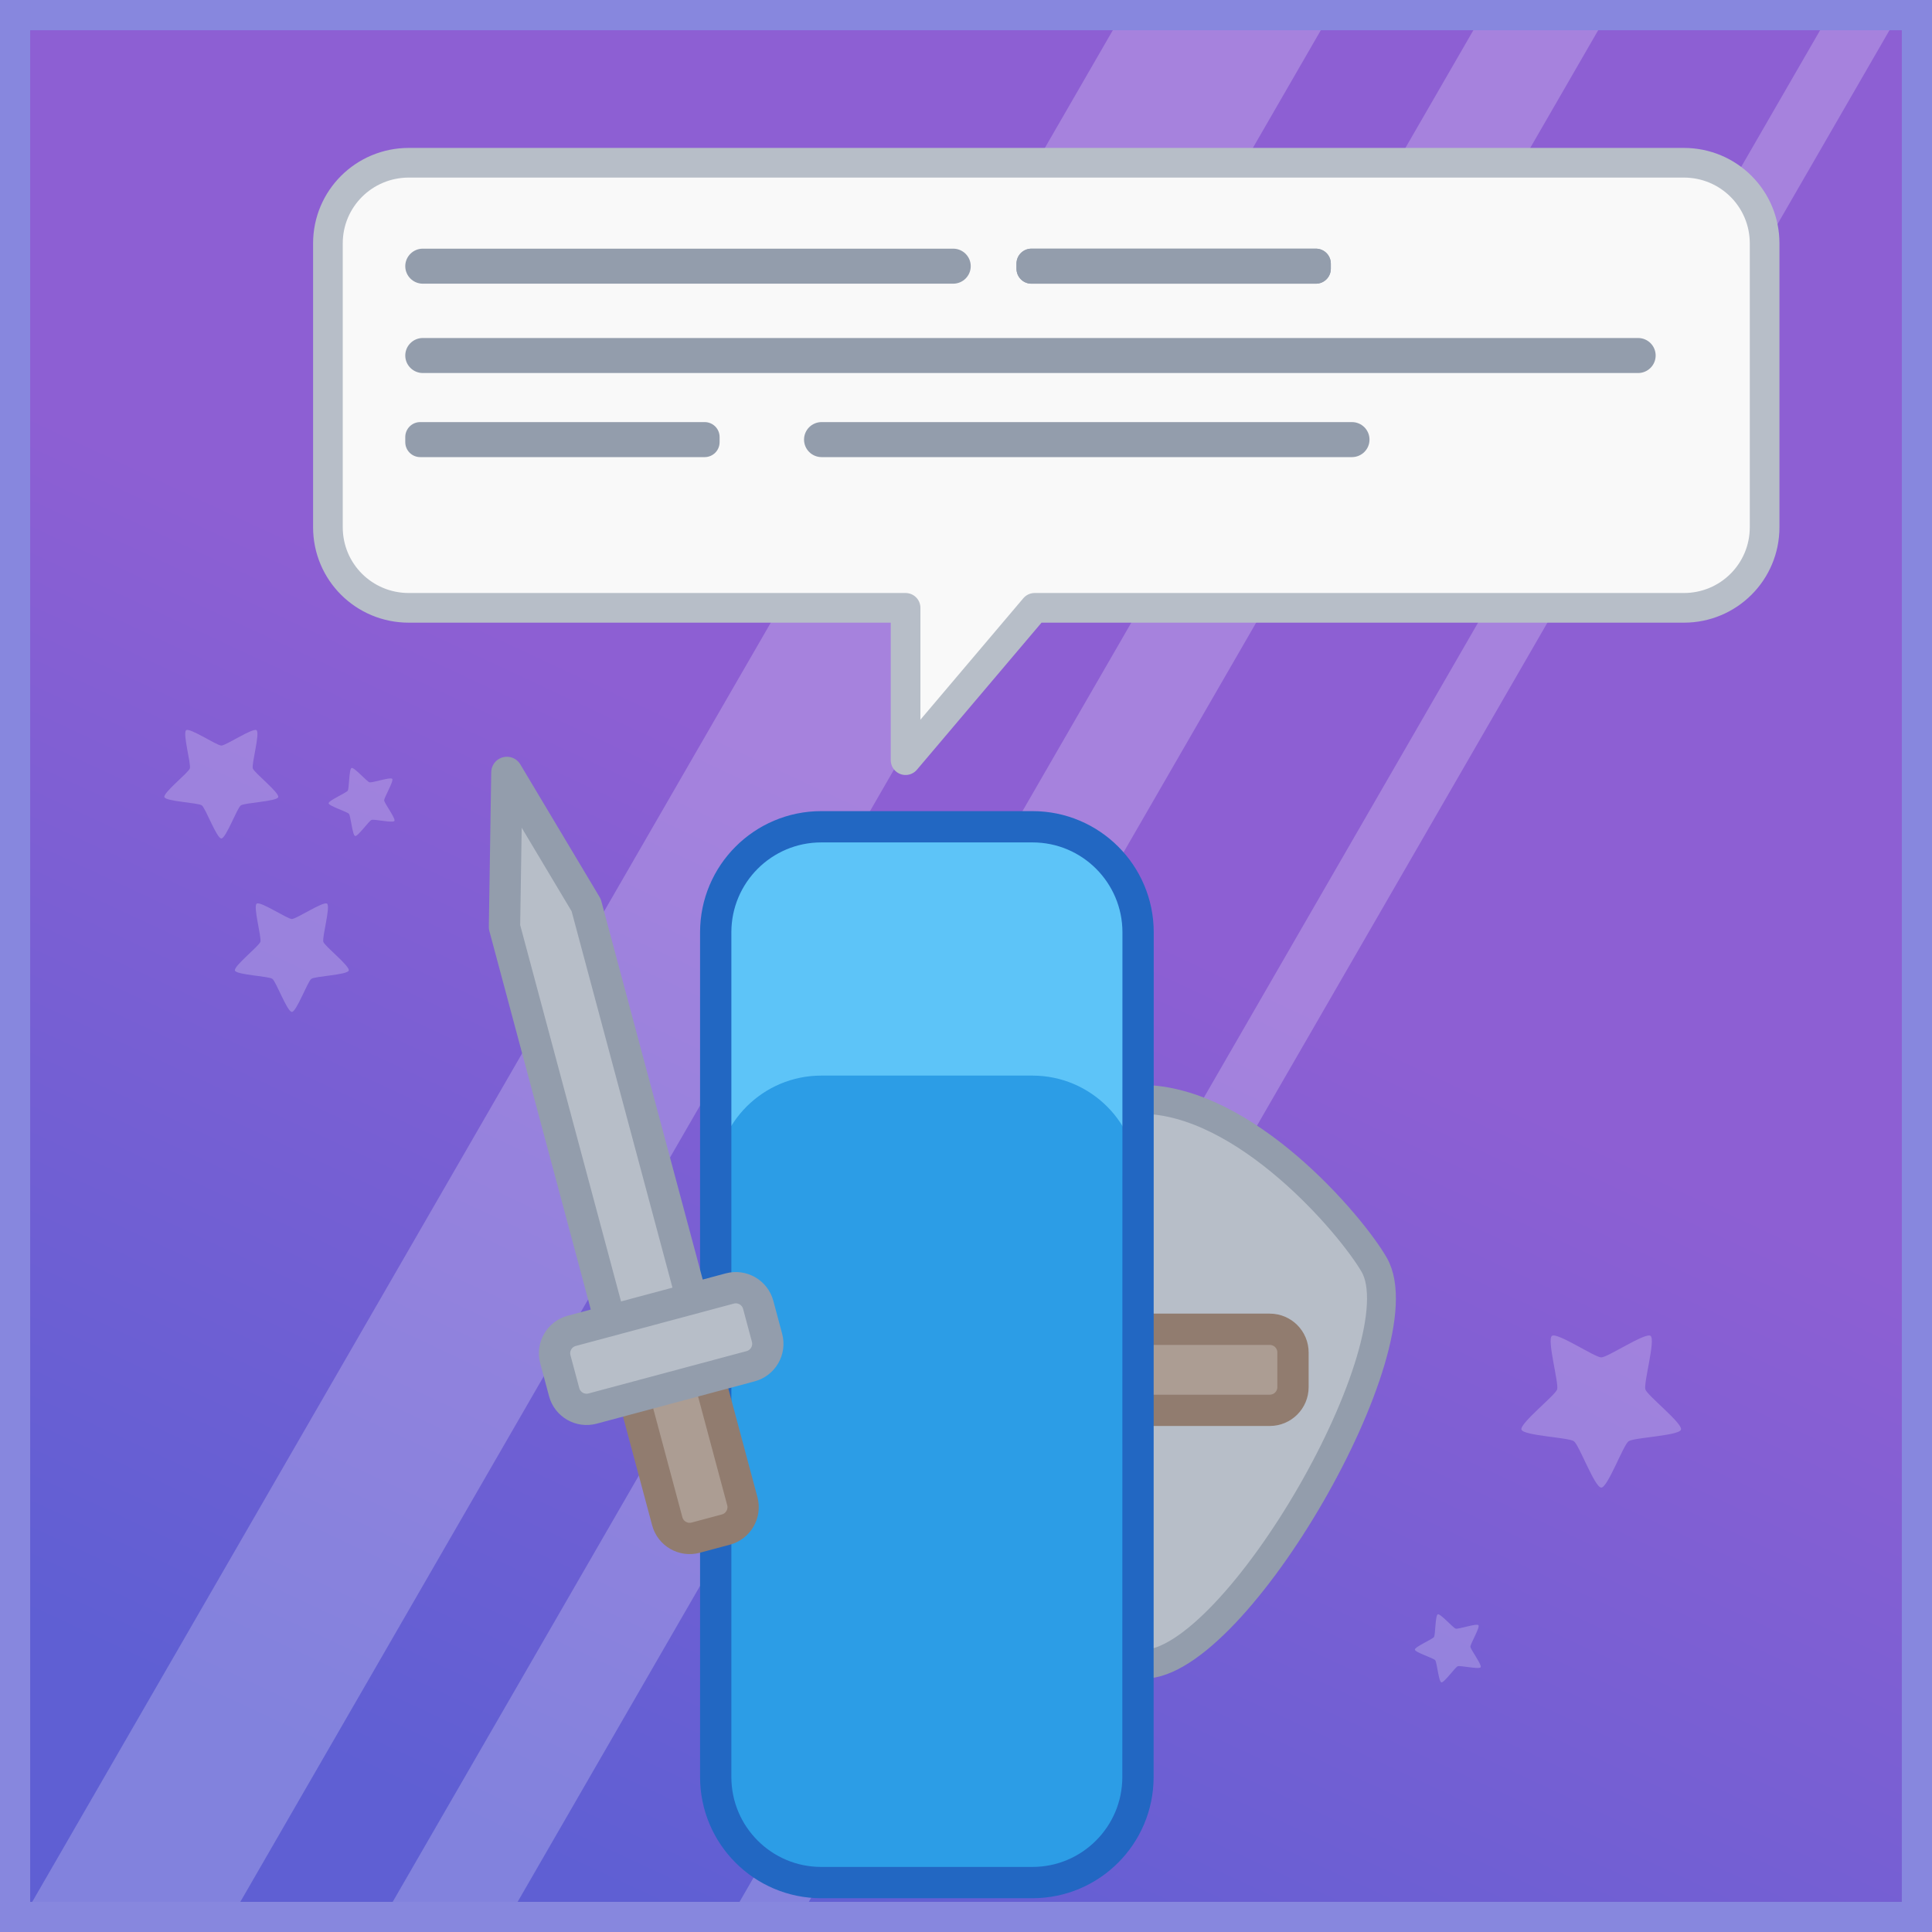
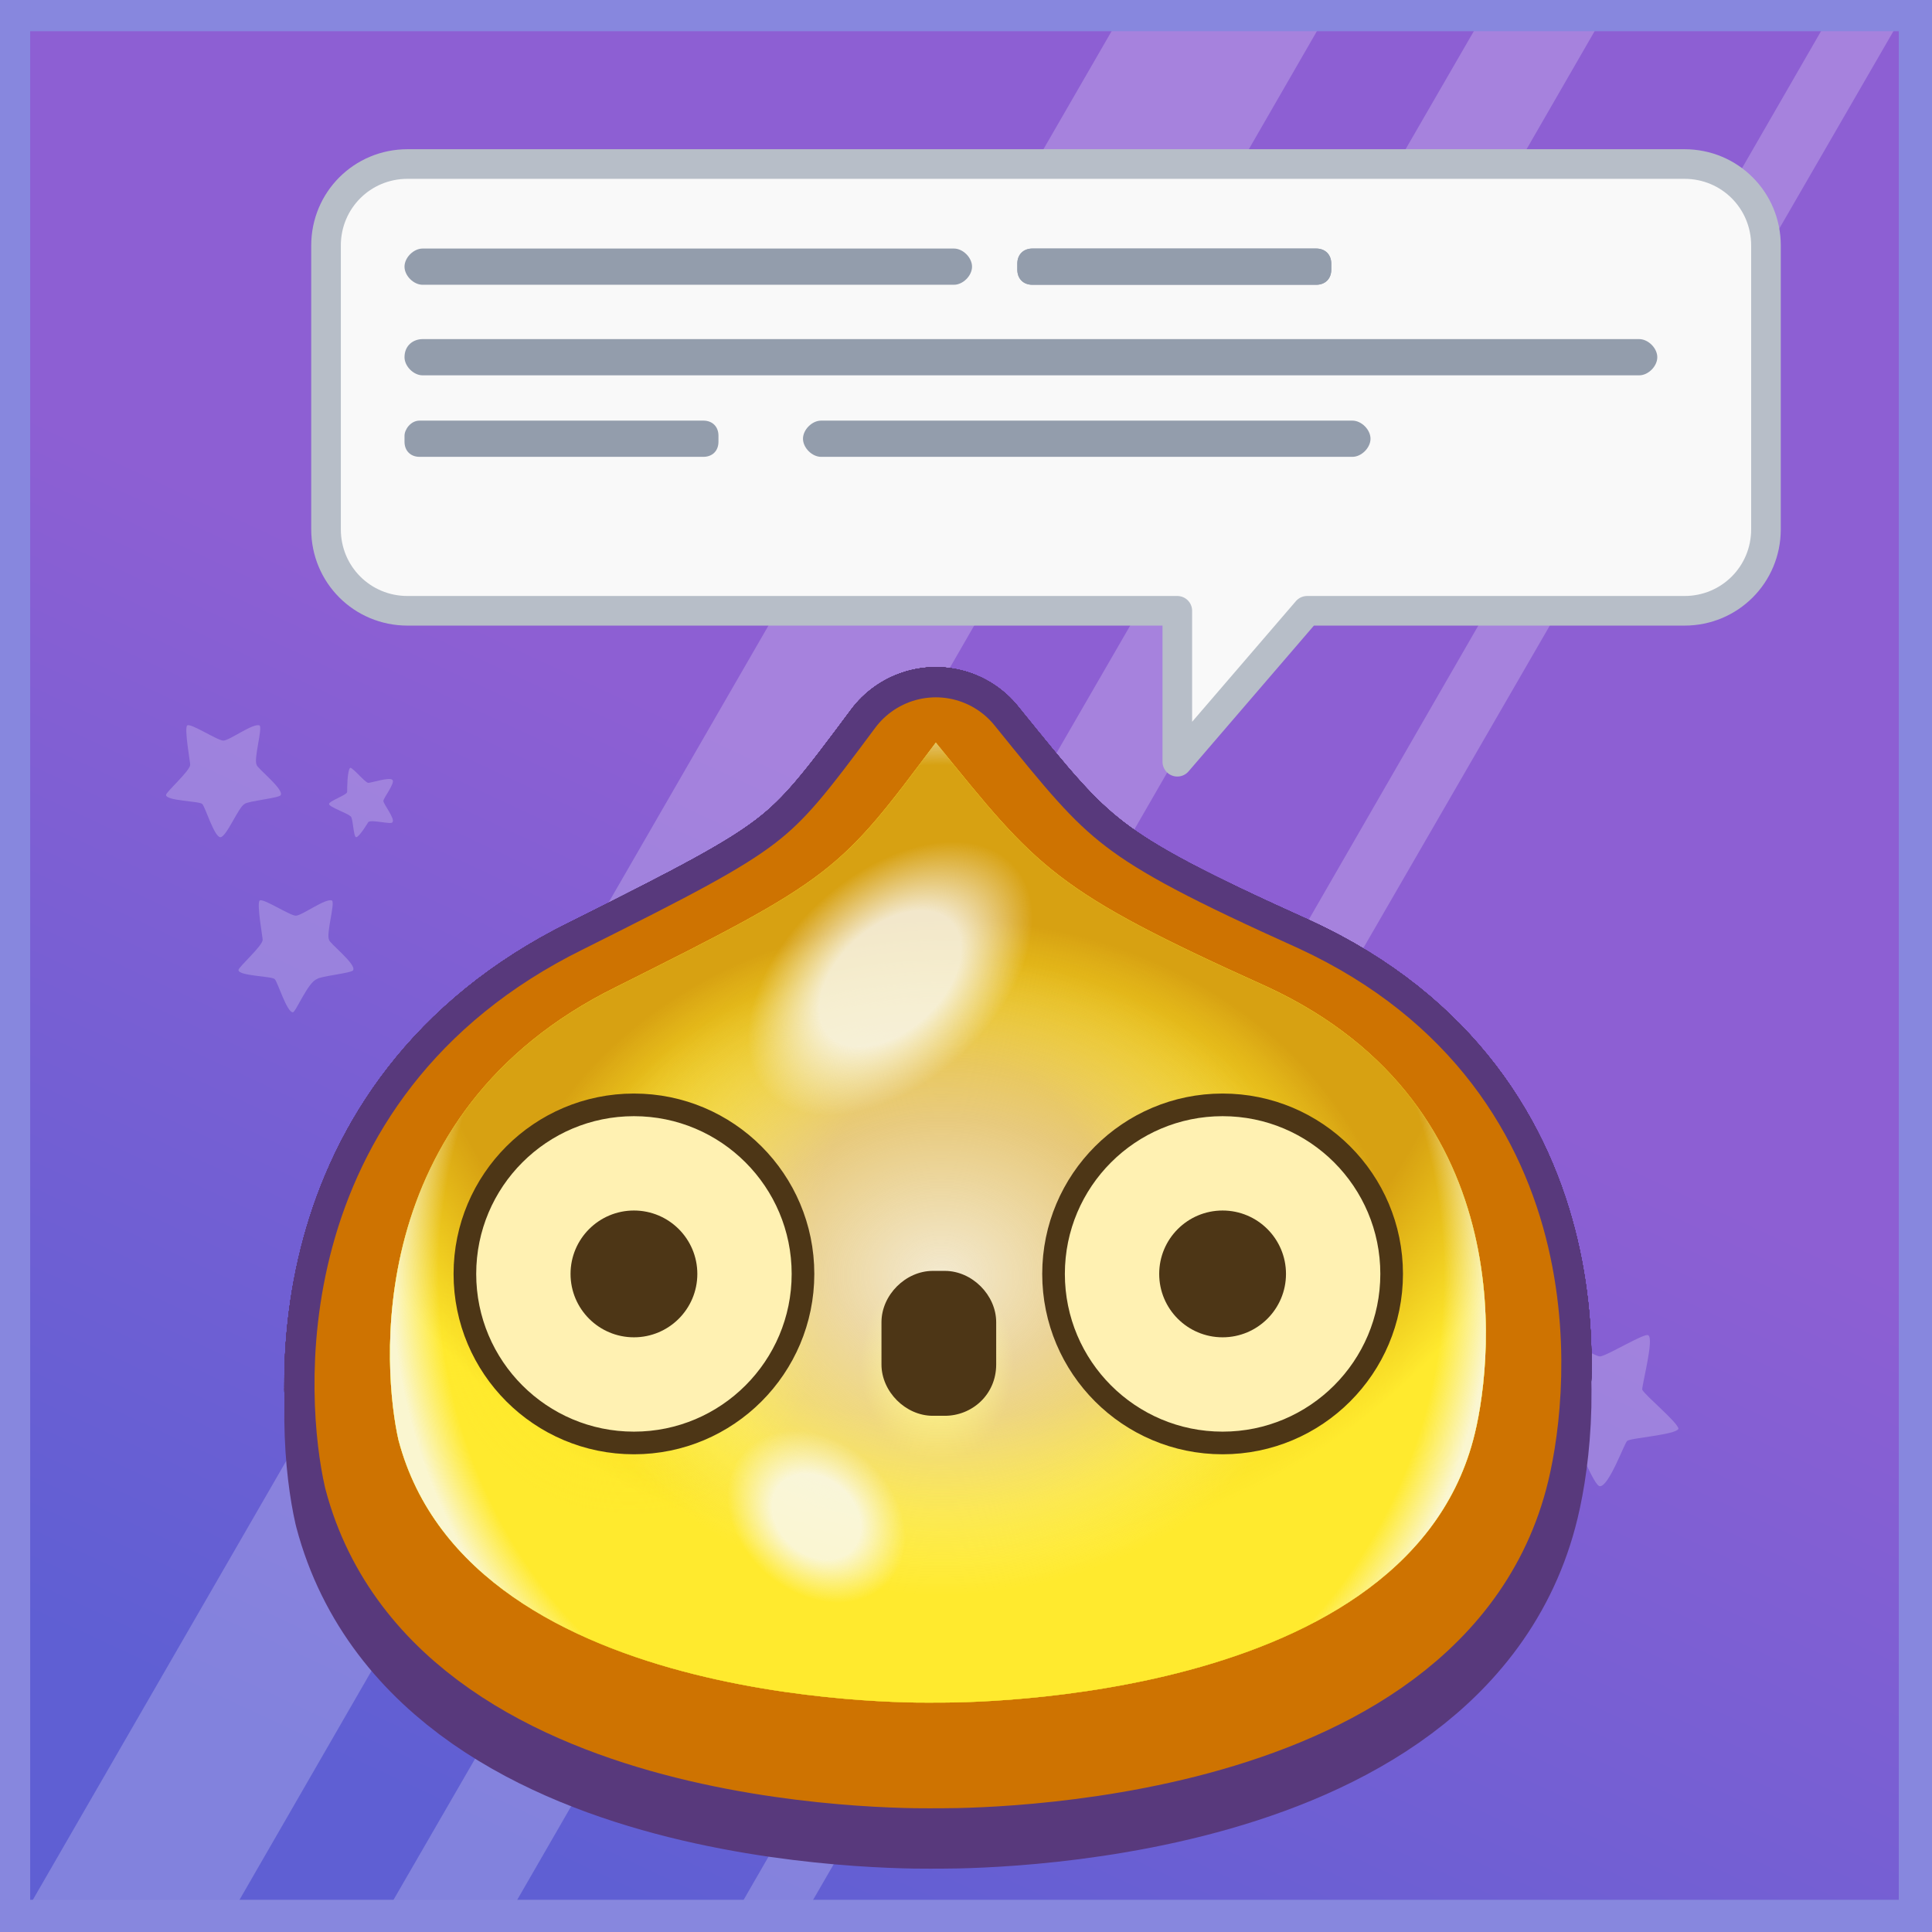
- <svg xmlns="http://www.w3.org/2000/svg" xmlns:xlink="http://www.w3.org/1999/xlink" width="64" height="64" viewBox="0 0 16.933 16.933" version="1.1" id="svg839">
-   <defs id="defs833">
-     <linearGradient id="linearGradient1525">
-       <stop style="stop-color:#5f5fd3;stop-opacity:1" offset="0" id="stop1521" />
-       <stop style="stop-color:#8d5fd3;stop-opacity:1" offset="1" id="stop1523" />
+ <svg xmlns="http://www.w3.org/2000/svg" xmlns:xlink="http://www.w3.org/1999/xlink" version="1.1" id="svg839" x="0px" y="0px" viewBox="0 0 64 64" style="enable-background:new 0 0 64 64;" xml:space="preserve">
+   <style type="text/css">
+ 	.st0{fill:url(#rect1519_00000127037590716546045040000003559586298009002928_);}
+ 	.st1{opacity:0.22;fill:#FFFFFF;enable-background:new    ;}
+ 	.st2{fill:#F9F9F9;stroke:#B7BEC8;stroke-width:0.981;stroke-linecap:round;stroke-linejoin:round;stroke-miterlimit:15.118;}
+ 	.st3{fill:#939DAC;}
+ 	.st4{fill:none;stroke:#8787DE;stroke-width:2;stroke-linecap:round;stroke-linejoin:round;stroke-miterlimit:15.118;}
+ 	.st5{fill:none;stroke:#58397C;stroke-width:7;stroke-linecap:round;stroke-linejoin:round;}
+ 	.st6{fill:#CE7301;}
+ 	.st7{fill:none;stroke:#CE7301;stroke-width:5;stroke-linecap:round;stroke-linejoin:round;}
+ 	.st8{fill:#DCAA29;}
+ 	.st9{fill:url(#SVGID_00000088115106259288126950000010682873828547394980_);}
+ 	.st10{fill:url(#SVGID_00000083809601499967780290000013188078332515024799_);}
+ 	.st11{fill:url(#SVGID_00000001626414360148811800000000831476101776341951_);}
+ 	.st12{fill:url(#SVGID_00000020385093743796046220000002512186782513573815_);}
+ 	.st13{fill:url(#SVGID_00000025442600942596575410000005043475486063122071_);}
+ 	.st14{fill:url(#SVGID_00000104708006231348365850000013395906384311930811_);}
+ 	.st15{fill:url(#SVGID_00000083056403125026616470000008955760138950526092_);}
+ 	.st16{fill:url(#SVGID_00000021801927007170351210000006083878581993264319_);}
+ 	.st17{fill:url(#SVGID_00000013883215550253555500000014441203220693210042_);}
+ 	.st18{fill:#FFF1B2;stroke:#4D3616;stroke-width:0.75;}
+ 	.st19{fill:#4D3616;}
+ </style>
+   <g id="layer1" transform="translate(0,-280.0666)">
+     <linearGradient id="rect1519_00000110443751562076516430000008012425149931914119_" gradientUnits="userSpaceOnUse" x1="-857.84" y1="2116.948" x2="-853.769" y2="2125.662" gradientTransform="matrix(3.7795 0 0 -3.7795 3260.386 8342.767)">
+       <stop offset="0" style="stop-color:#5F5FD3" />
+       <stop offset="1" style="stop-color:#8D5FD3" />
    </linearGradient>
-     <clipPath id="_clip1">
-       <path d="M 782,389.065 C 782,379.095 772.59,371 761,371 h -42 c -11.59,0 -21,8.095 -21,18.065 v 144.523 c 0,9.971 9.41,18.065 21,18.065 h 42 c 11.59,0 21,-8.094 21,-18.065 z" id="path4" />
-     </clipPath>
-     <clipPath id="clipPath1397">
-       <path id="path1395" d="M 782,389.065 C 782,379.095 772.59,371 761,371 h -42 c -11.59,0 -21,8.095 -21,18.065 v 144.523 c 0,9.971 9.41,18.065 21,18.065 h 42 c 11.59,0 21,-8.094 21,-18.065 z" />
-     </clipPath>
-     <linearGradient xlink:href="#linearGradient1525" id="linearGradient1527" x1="6.142" y1="297" x2="10.213" y2="288.286" gradientUnits="userSpaceOnUse" />
-   </defs>
-   <g id="layer1" transform="translate(0,-280.0666)">
-     <rect style="opacity:1;fill:url(#linearGradient1527);fill-opacity:1;stroke:none;stroke-width:0.26;stroke-linecap:round;stroke-linejoin:round;stroke-miterlimit:4;stroke-dasharray:none;stroke-opacity:1" id="rect1519" width="16.933" height="16.933" x="0" y="280.067" ry="0.167" />
-     <path style="opacity:0.22;fill:#ffffff;fill-opacity:1;stroke:none;stroke-width:0.26;stroke-linecap:round;stroke-linejoin:round;stroke-miterlimit:4;stroke-dasharray:none;stroke-opacity:1" d="m 9.906,280.067 -9.685,16.775 c 0.005,0.088 0.076,0.159 0.166,0.159 H 1.953 L 11.729,280.067 Z m 3.16,0 -9.777,16.933 h 1.095 l 9.776,-16.933 z m 3.039,0 -9.776,16.933 h 0.607 l 9.777,-16.933 z" id="rect1542" />
-     <g id="g1497" transform="matrix(1.011991,0,0,1.011991,3.26119,-0.01978024)" style="stroke-width:1.045">
-       <g transform="translate(-0.484426)" id="g1483" style="stroke-width:1.045">
-         <path style="opacity:1;fill:#b7bec8;fill-opacity:1;stroke:#939dac;stroke-width:0.25;stroke-miterlimit:4;stroke-dasharray:none;stroke-opacity:1" d="m 7.144,286.289 c -0.899,0 -1.776,1.086 -1.976,1.432 -0.399,0.692 1.199,3.46 1.998,3.46 0.799,0 2.397,-2.768 1.997,-3.46 -0.2,-0.346 -1.12,-1.432 -2.019,-1.432 z" id="path1434" />
-         <rect style="opacity:1;fill:#ac9d93;fill-opacity:1;stroke:#917c6f;stroke-width:0.271;stroke-linecap:round;stroke-linejoin:round;stroke-miterlimit:4;stroke-dasharray:none;stroke-opacity:1" id="rect1479" width="2.589" height="0.702" x="5.871" y="288.28" ry="0.201" />
-       </g>
-       <path d="m 6.634,284.842 c 0,-0.505 -0.41,-0.914 -0.914,-0.914 H 3.89 c -0.505,0 -0.914,0.41 -0.914,0.914 v 7.316 c 0,0.505 0.41,0.914 0.914,0.914 h 1.829 c 0.505,0 0.914,-0.41 0.914,-0.914 z" style="clip-rule:evenodd;fill:#5dc4f8;fill-rule:evenodd;stroke-width:0.049;stroke-linecap:round;stroke-linejoin:bevel;stroke-miterlimit:1.5" id="path2" />
-       <g transform="matrix(0.04354565,0,0,0.05061944,-27.41912,265.1477)" clip-path="url(#_clip1)" id="g11" style="clip-rule:evenodd;fill-rule:evenodd;stroke-width:1.045;stroke-linecap:round;stroke-linejoin:bevel;stroke-miterlimit:1.5">
-         <g transform="translate(0,42.5826)" id="g9" style="stroke-width:1.045">
-           <path d="M 782,389.065 C 782,379.095 772.59,371 761,371 h -42 c -11.59,0 -21,8.095 -21,18.065 v 144.523 c 0,9.971 9.41,18.065 21,18.065 h 42 c 11.59,0 21,-8.094 21,-18.065 z" style="fill:#2c9de6;stroke-width:1.045" id="path7" />
-         </g>
-       </g>
-       <path d="m 6.634,284.842 c 0,-0.505 -0.41,-0.914 -0.914,-0.914 H 3.89 c -0.505,0 -0.914,0.41 -0.914,0.914 v 7.316 c 0,0.505 0.41,0.914 0.914,0.914 h 1.829 c 0.505,0 0.914,-0.41 0.914,-0.914 z" style="clip-rule:evenodd;fill:none;fill-rule:evenodd;stroke:#2267c2;stroke-width:0.271;stroke-linecap:round;stroke-linejoin:bevel;stroke-miterlimit:1.5;stroke-dasharray:none" id="path13" />
-       <g transform="rotate(-15,7.362507,255.9071)" id="g1475" style="stroke-width:1.045">
-         <rect style="opacity:1;fill:#ac9d93;fill-opacity:1;stroke:#917c6f;stroke-width:0.271;stroke-linecap:round;stroke-linejoin:round;stroke-miterlimit:4;stroke-dasharray:none;stroke-opacity:1" id="rect1470" width="0.673" height="1.571" x="-6.089" y="286.169" ry="0.201" />
-         <path style="opacity:1;fill:#b7bec8;fill-opacity:1;stroke:#939dac;stroke-width:1.025;stroke-linecap:round;stroke-linejoin:round;stroke-miterlimit:4;stroke-dasharray:none;stroke-opacity:1" d="M -23.125,8.074 V 22.17 c 0,0.421 0.339,0.758 0.76,0.758 h 1.25 c 0.42,0 0.758,-0.337 0.758,-0.758 V 8.074 l -1.383,-4.867 z" id="rect1464" transform="matrix(0.2645833,0,0,0.2645833,0,280.0666)" />
-         <rect style="opacity:1;fill:#b7bec8;fill-opacity:1;stroke:#939dac;stroke-width:0.271;stroke-linecap:round;stroke-linejoin:round;stroke-miterlimit:4;stroke-dasharray:none;stroke-opacity:1" id="rect1468" width="1.819" height="0.697" x="-6.662" y="285.732" ry="0.201" />
+     <path id="rect1519" style="fill:url(#rect1519_00000110443751562076516430000008012425149931914119_);" d="M0.6,280.1h62.7   c0.3,0,0.6,0.3,0.6,0.6v62.7c0,0.3-0.3,0.6-0.6,0.6H0.6c-0.3,0-0.6-0.3-0.6-0.6v-62.7C0,280.3,0.3,280.1,0.6,280.1z" />
+     <path id="rect1542" class="st1" d="M37.4,280.1L0.8,343.5c0,0.3,0.3,0.6,0.6,0.6h5.9l36.9-64   H37.4z M49.4,280.1l-37,64h4.1l36.9-64H49.4z M60.9,280.1l-36.9,64h2.3l37-64H60.9z" />
+     <g id="g1497" transform="matrix(1.011991,0,0,1.011991,3.26119,-0.01978024)">
+       <g>
+         <defs>
+           <path id="SVGID_1_" d="M34,307.3c0-1.9-1.5-3.5-3.5-3.5h-6.9c-1.9,0-3.5,1.5-3.5,3.5v27.6c0,1.9,1.5,3.5,3.5,3.5h6.9      c1.9,0,3.5-1.5,3.5-3.5V307.3z" />
+         </defs>
+         <clipPath id="SVGID_00000011022268070534194330000011599450607648089501_">
+           <use xlink:href="#SVGID_1_" style="overflow:visible;" />
+         </clipPath>
      </g>
    </g>
-     <path style="opacity:1;fill:#f9f9f9;fill-opacity:1;stroke:#b7bec8;stroke-width:0.26;stroke-linecap:round;stroke-linejoin:round;stroke-miterlimit:4;stroke-dasharray:none;stroke-opacity:1" d="m 3.583,281.493 c -0.392,0 -0.709,0.315 -0.709,0.707 v 2.487 c 0,0.392 0.316,0.707 0.709,0.707 H 7.937 v 1.335 l 1.131,-1.335 h 5.69 c 0.392,0 0.708,-0.315 0.708,-0.707 v -2.487 c 0,-0.392 -0.316,-0.707 -0.708,-0.707 z" id="rect1499" />
-     <rect style="opacity:1;fill:#939dac;fill-opacity:1;stroke:none;stroke-width:0.26;stroke-linecap:round;stroke-linejoin:round;stroke-miterlimit:4;stroke-dasharray:none;stroke-opacity:1" id="rect1507" width="4.956" height="0.307" x="3.552" y="282.246" ry="0.154" />
-     <rect ry="0.154" y="283.029" x="3.552" height="0.307" width="10.959" id="rect1509" style="opacity:1;fill:#939dac;fill-opacity:1;stroke:none;stroke-width:0.26;stroke-linecap:round;stroke-linejoin:round;stroke-miterlimit:4;stroke-dasharray:none;stroke-opacity:1" />
-     <rect ry="0.131" y="282.246" x="8.909" height="0.307" width="2.755" id="rect1511" style="opacity:1;fill:#939dac;fill-opacity:1;stroke:none;stroke-width:0.26;stroke-linecap:round;stroke-linejoin:round;stroke-miterlimit:4;stroke-dasharray:none;stroke-opacity:1" />
-     <rect style="opacity:1;fill:#939dac;fill-opacity:1;stroke:none;stroke-width:0.26;stroke-linecap:round;stroke-linejoin:round;stroke-miterlimit:4;stroke-dasharray:none;stroke-opacity:1" id="rect1513" width="2.755" height="0.307" x="8.909" y="282.246" ry="0.131" />
-     <rect ry="0.131" y="283.766" x="3.552" height="0.307" width="2.755" id="rect1515" style="opacity:1;fill:#939dac;fill-opacity:1;stroke:none;stroke-width:0.26;stroke-linecap:round;stroke-linejoin:round;stroke-miterlimit:4;stroke-dasharray:none;stroke-opacity:1" />
-     <rect ry="0.154" y="283.766" x="7.047" height="0.307" width="4.956" id="rect1517" style="opacity:1;fill:#939dac;fill-opacity:1;stroke:none;stroke-width:0.26;stroke-linecap:round;stroke-linejoin:round;stroke-miterlimit:4;stroke-dasharray:none;stroke-opacity:1" />
-     <path style="opacity:0.22;fill:#ffffff;fill-opacity:1;stroke:none;stroke-width:0.26;stroke-linecap:round;stroke-linejoin:round;stroke-miterlimit:4;stroke-dasharray:none;stroke-opacity:1" id="path1550" d="m 14.552,292.889 c -0.04,0.04 -0.4,-0.127 -0.456,-0.118 -0.056,0.009 -0.347,0.279 -0.397,0.253 -0.05,-0.026 -0.003,-0.42 -0.028,-0.47 -0.026,-0.05 -0.373,-0.244 -0.364,-0.3 0.009,-0.056 0.399,-0.132 0.439,-0.172 0.04,-0.04 0.117,-0.43 0.172,-0.439 0.056,-0.009 0.249,0.338 0.3,0.364 0.05,0.026 0.445,-0.022 0.47,0.029 0.026,0.05 -0.245,0.341 -0.253,0.397 -0.009,0.056 0.158,0.416 0.118,0.456 z" transform="rotate(45,14.03314,292.3706)" />
-     <path transform="matrix(0.5045402,0.5045402,-0.5045402,0.5045402,142.3716,132.2986)" d="m 14.552,292.889 c -0.04,0.04 -0.4,-0.127 -0.456,-0.118 -0.056,0.009 -0.347,0.279 -0.397,0.253 -0.05,-0.026 -0.003,-0.42 -0.028,-0.47 -0.026,-0.05 -0.373,-0.244 -0.364,-0.3 0.009,-0.056 0.399,-0.132 0.439,-0.172 0.04,-0.04 0.117,-0.43 0.172,-0.439 0.056,-0.009 0.249,0.338 0.3,0.364 0.05,0.026 0.445,-0.022 0.47,0.029 0.026,0.05 -0.245,0.341 -0.253,0.397 -0.009,0.056 0.158,0.416 0.118,0.456 z" id="path1552" style="opacity:0.22;fill:#ffffff;fill-opacity:1;stroke:none;stroke-width:0.364;stroke-linecap:round;stroke-linejoin:round;stroke-miterlimit:4;stroke-dasharray:none;stroke-opacity:1" />
-     <path style="opacity:0.22;fill:#ffffff;fill-opacity:1;stroke:none;stroke-width:0.364;stroke-linecap:round;stroke-linejoin:round;stroke-miterlimit:4;stroke-dasharray:none;stroke-opacity:1" id="path1554" d="m 14.552,292.889 c -0.04,0.04 -0.4,-0.127 -0.456,-0.118 -0.056,0.009 -0.347,0.279 -0.397,0.253 -0.05,-0.026 -0.003,-0.42 -0.028,-0.47 -0.026,-0.05 -0.373,-0.244 -0.364,-0.3 0.009,-0.056 0.399,-0.132 0.439,-0.172 0.04,-0.04 0.117,-0.43 0.172,-0.439 0.056,-0.009 0.249,0.338 0.3,0.364 0.05,0.026 0.445,-0.022 0.47,0.029 0.026,0.05 -0.245,0.341 -0.253,0.397 -0.009,0.056 0.158,0.416 0.118,0.456 z" transform="matrix(0.5045402,0.5045402,-0.5045402,0.5045402,142.9897,133.8187)" />
-     <path transform="matrix(0.2135269,0.3698395,-0.3698395,0.2135269,117.8472,226.8897)" d="m 14.552,292.889 c -0.04,0.04 -0.4,-0.127 -0.456,-0.118 -0.056,0.009 -0.347,0.279 -0.397,0.253 -0.05,-0.026 -0.003,-0.42 -0.028,-0.47 -0.026,-0.05 -0.373,-0.244 -0.364,-0.3 0.009,-0.056 0.399,-0.132 0.439,-0.172 0.04,-0.04 0.117,-0.43 0.172,-0.439 0.056,-0.009 0.249,0.338 0.3,0.364 0.05,0.026 0.445,-0.022 0.47,0.029 0.026,0.05 -0.245,0.341 -0.253,0.397 -0.009,0.056 0.158,0.416 0.118,0.456 z" id="path1556" style="opacity:0.22;fill:#ffffff;fill-opacity:1;stroke:none;stroke-width:0.608;stroke-linecap:round;stroke-linejoin:round;stroke-miterlimit:4;stroke-dasharray:none;stroke-opacity:1" />
-     <path style="opacity:0.22;fill:#ffffff;fill-opacity:1;stroke:none;stroke-width:0.608;stroke-linecap:round;stroke-linejoin:round;stroke-miterlimit:4;stroke-dasharray:none;stroke-opacity:1" id="path1558" d="m 14.552,292.889 c -0.04,0.04 -0.4,-0.127 -0.456,-0.118 -0.056,0.009 -0.347,0.279 -0.397,0.253 -0.05,-0.026 -0.003,-0.42 -0.028,-0.47 -0.026,-0.05 -0.373,-0.244 -0.364,-0.3 0.009,-0.056 0.399,-0.132 0.439,-0.172 0.04,-0.04 0.117,-0.43 0.172,-0.439 0.056,-0.009 0.249,0.338 0.3,0.364 0.05,0.026 0.445,-0.022 0.47,0.029 0.026,0.05 -0.245,0.341 -0.253,0.397 -0.009,0.056 0.158,0.416 0.118,0.456 z" transform="matrix(0.2135269,0.3698395,-0.3698395,0.2135269,108.3269,219.4719)" />
-     <rect ry="0.167" y="280.067" x="0" height="16.933" width="16.933" id="rect1567" style="opacity:1;fill:none;fill-opacity:1;stroke:#8787de;stroke-width:0.529;stroke-linecap:round;stroke-linejoin:round;stroke-miterlimit:4;stroke-dasharray:none;stroke-opacity:1;paint-order:normal" />
+     <path id="rect1499" class="st2" d="M13.5,285.5c-1.5,0-2.7,1.2-2.7,2.7v9.4   c0,1.5,1.2,2.7,2.7,2.7H39v5l4.3-5h12.5c1.5,0,2.7-1.2,2.7-2.7v-9.4c0-1.5-1.2-2.7-2.7-2.7H13.5z" />
+     <path id="rect1507" class="st3" d="M14,288.3h17.6c0.3,0,0.6,0.3,0.6,0.6v0c0,0.3-0.3,0.6-0.6,0.6H14c-0.3,0-0.6-0.3-0.6-0.6v0   C13.4,288.6,13.7,288.3,14,288.3z" />
+     <path id="rect1509" class="st3" d="M14,291.3h40.3c0.3,0,0.6,0.3,0.6,0.6v0c0,0.3-0.3,0.6-0.6,0.6H14c-0.3,0-0.6-0.3-0.6-0.6v0   C13.4,291.5,13.7,291.3,14,291.3z" />
+     <path id="rect1511" class="st3" d="M34.2,288.3h9.4c0.3,0,0.5,0.2,0.5,0.5v0.2c0,0.3-0.2,0.5-0.5,0.5h-9.4c-0.3,0-0.5-0.2-0.5-0.5   v-0.2C33.7,288.5,33.9,288.3,34.2,288.3z" />
+     <path id="rect1513" class="st3" d="M34.2,288.3h9.4c0.3,0,0.5,0.2,0.5,0.5v0.2c0,0.3-0.2,0.5-0.5,0.5h-9.4c-0.3,0-0.5-0.2-0.5-0.5   v-0.2C33.7,288.5,33.9,288.3,34.2,288.3z" />
+     <path id="rect1515" class="st3" d="M13.9,294h9.4c0.3,0,0.5,0.2,0.5,0.5v0.2c0,0.3-0.2,0.5-0.5,0.5h-9.4c-0.3,0-0.5-0.2-0.5-0.5   v-0.2C13.4,294.3,13.6,294,13.9,294z" />
+     <path id="rect1517" class="st3" d="M27.2,294h17.6c0.3,0,0.6,0.3,0.6,0.6v0c0,0.3-0.3,0.6-0.6,0.6H27.2c-0.3,0-0.6-0.3-0.6-0.6v0   C26.6,294.3,26.9,294,27.2,294z" />
+     <path id="path1550" class="st1" d="   M53,329.3c-0.2,0-0.7-1.4-0.9-1.5c-0.2-0.1-1.7-0.2-1.7-0.4c-0.1-0.2,1.1-1.1,1.2-1.3c0.1-0.2-0.3-1.6-0.2-1.8   c0.2-0.1,1.4,0.7,1.6,0.7c0.2,0,1.5-0.8,1.6-0.7c0.2,0.1-0.2,1.6-0.2,1.8c0.1,0.2,1.2,1.1,1.2,1.3c-0.1,0.2-1.6,0.3-1.7,0.4   C53.8,327.9,53.3,329.3,53,329.3L53,329.3z" />
+     <path id="path1552" class="st1" d="   M7.3,307.8c-0.2,0-0.5-1-0.6-1.1c-0.1-0.1-1.2-0.1-1.2-0.3c0-0.1,0.8-0.8,0.8-1c0-0.1-0.2-1.2-0.1-1.3c0.1-0.1,1,0.5,1.2,0.5   c0.2,0,1-0.6,1.2-0.5c0.1,0.1-0.2,1.1-0.1,1.3c0,0.1,0.9,0.8,0.8,1c0,0.1-1.1,0.2-1.2,0.3C7.9,306.8,7.5,307.8,7.3,307.8L7.3,307.8   z" />
+     <path id="path1554" class="st1" d="   M9.7,313.6c-0.2,0-0.5-1-0.6-1.1c-0.1-0.1-1.2-0.1-1.2-0.3c0-0.1,0.8-0.8,0.8-1c0-0.1-0.2-1.2-0.1-1.3c0.1-0.1,1,0.5,1.2,0.5   c0.2,0,1-0.6,1.2-0.5c0.1,0.1-0.2,1.1-0.1,1.3c0,0.1,0.9,0.8,0.8,1c0,0.1-1.1,0.2-1.2,0.3C10.2,312.6,9.8,313.6,9.7,313.6   L9.7,313.6z" />
+     <path id="path1556" class="st1" d="   M47.7,335.8c-0.1,0-0.1-0.7-0.2-0.7c-0.1-0.1-0.7-0.3-0.7-0.4s0.6-0.3,0.6-0.4c0-0.1,0-0.7,0.1-0.8c0.1,0,0.5,0.5,0.6,0.5   c0.1,0,0.7-0.2,0.8-0.1c0.1,0.1-0.3,0.6-0.3,0.7c0,0.1,0.4,0.6,0.3,0.7s-0.7-0.1-0.8,0C48.2,335.3,47.8,335.8,47.7,335.8   L47.7,335.8z" />
+     <path id="path1558" class="st1" d="   M11.8,307.8c-0.1,0-0.1-0.7-0.2-0.7c-0.1-0.1-0.7-0.3-0.7-0.4c0-0.1,0.6-0.3,0.6-0.4c0-0.1,0-0.7,0.1-0.8c0.1,0,0.5,0.5,0.6,0.5   c0.1,0,0.7-0.2,0.8-0.1c0.1,0.1-0.3,0.6-0.3,0.7c0,0.1,0.4,0.6,0.3,0.7c0,0.1-0.7-0.1-0.8,0C12.2,307.3,11.9,307.8,11.8,307.8   L11.8,307.8z" />
+     <path id="rect1567" class="st4" d="M0.6,280.1h62.7c0.3,0,0.6,0.3,0.6,0.6v62.7c0,0.3-0.3,0.6-0.6,0.6H0.6c-0.3,0-0.6-0.3-0.6-0.6   v-62.7C0,280.3,0.3,280.1,0.6,280.1z" />
+   </g>
+   <g>
+     <g>
+       <g>
+         <path class="st5" d="M42,33.7c-7.1-3.2-7.6-3.9-11-8.1c-3.2,4.3-3.4,4.5-10.6,8.1c-8.5,4.2-7.7,12.8-7.2,15     c2.4,9.1,17.8,8.7,17.8,8.7s15.4,0.3,17.8-8.7C49.4,46.5,50.6,37.7,42,33.7z" />
+         <path class="st5" d="M42,34.7c-7.1-3.2-7.6-3.9-11-8.1c-3.2,4.3-3.4,4.5-10.6,8.1c-8.5,4.2-7.7,12.8-7.2,15     c2.4,9.1,17.8,8.7,17.8,8.7s15.4,0.3,17.8-8.7C49.4,47.5,50.6,38.7,42,34.7z" />
+         <path class="st5" d="M42,33.7c-7.1-3.2-7.6-3.9-11-8.1c-3.2,4.3-3.4,4.5-10.6,8.1c-8.5,4.2-7.7,12.8-7.2,15     c2.4,9.1,17.8,8.7,17.8,8.7s15.4,0.3,17.8-8.7C49.4,46.5,50.6,37.7,42,33.7z" />
+         <path class="st5" d="M42,33.7c-7.1-3.2-7.6-3.9-11-8.1c-3.2,4.3-3.4,4.5-10.6,8.1c-8.5,4.2-7.7,12.8-7.2,15     c2.4,9.1,17.8,8.7,17.8,8.7s15.4,0.3,17.8-8.7C49.4,46.5,50.6,37.7,42,33.7z" />
+         <path class="st5" d="M42,33.7c-7.1-3.2-7.6-3.9-11-8.1c-3.2,4.3-3.4,4.5-10.6,8.1c-8.5,4.2-7.7,12.8-7.2,15     c2.4,9.1,17.8,8.7,17.8,8.7s15.4,0.3,17.8-8.7C49.4,46.5,50.6,37.7,42,33.7z" />
+         <path class="st5" d="M42,33.7c-7.1-3.2-7.6-3.9-11-8.1c-3.2,4.3-3.4,4.5-10.6,8.1c-8.5,4.2-7.7,12.8-7.2,15     c2.4,9.1,17.8,8.7,17.8,8.7s15.4,0.3,17.8-8.7C49.4,46.5,50.6,37.7,42,33.7z" />
+         <path class="st5" d="M42,33.7c-7.1-3.2-7.6-3.9-11-8.1c-3.2,4.3-3.4,4.5-10.6,8.1c-8.5,4.2-7.7,12.8-7.2,15     c2.4,9.1,17.8,8.7,17.8,8.7s15.4,0.3,17.8-8.7C49.4,46.5,50.6,37.7,42,33.7z" />
+         <path class="st5" d="M42,33.7c-7.1-3.2-7.6-3.9-11-8.1c-3.2,4.3-3.4,4.5-10.6,8.1c-8.5,4.2-7.7,12.8-7.2,15     c2.4,9.1,17.8,8.7,17.8,8.7s15.4,0.3,17.8-8.7C49.4,46.5,50.6,37.7,42,33.7z" />
+         <path class="st5" d="M42,33.7c-7.1-3.2-7.6-3.9-11-8.1c-3.2,4.3-3.4,4.5-10.6,8.1c-8.5,4.2-7.7,12.8-7.2,15     c2.4,9.1,17.8,8.7,17.8,8.7s15.4,0.3,17.8-8.7C49.4,46.5,50.6,37.7,42,33.7z" />
+         <path class="st5" d="M42,33.7c-7.1-3.2-7.6-3.9-11-8.1c-3.2,4.3-3.4,4.5-10.6,8.1c-8.5,4.2-7.7,12.8-7.2,15     c2.4,9.1,17.8,8.7,17.8,8.7s15.4,0.3,17.8-8.7C49.4,46.5,50.6,37.7,42,33.7z" />
+         <path class="st5" d="M42,33.7c-7.1-3.2-7.6-3.9-11-8.1c-3.2,4.3-3.4,4.5-10.6,8.1c-8.5,4.2-7.7,12.8-7.2,15     c2.4,9.1,17.8,8.7,17.8,8.7s15.4,0.3,17.8-8.7C49.4,46.5,50.6,37.7,42,33.7z" />
+         <path class="st5" d="M42,33.7c-7.1-3.2-7.6-3.9-11-8.1c-3.2,4.3-3.4,4.5-10.6,8.1c-8.5,4.2-7.7,12.8-7.2,15     c2.4,9.1,17.8,8.7,17.8,8.7s15.4,0.3,17.8-8.7C49.4,46.5,50.6,37.7,42,33.7z" />
+         <path class="st5" d="M42,33.7c-7.1-3.2-7.6-3.9-11-8.1c-3.2,4.3-3.4,4.5-10.6,8.1c-8.5,4.2-7.7,12.8-7.2,15     c2.4,9.1,17.8,8.7,17.8,8.7s15.4,0.3,17.8-8.7C49.4,46.5,50.6,37.7,42,33.7z" />
+       </g>
+       <circle class="st5" cx="21" cy="43.2" r="5.6" />
+       <circle class="st5" cx="21" cy="43.2" r="2.1" />
+       <circle class="st5" cx="40.5" cy="43.2" r="5.6" />
+       <circle class="st5" cx="40.5" cy="43.2" r="2.1" />
+       <path class="st5" d="M31.3,47.9h-0.4c-0.9,0-1.7-0.8-1.7-1.7v-1.4c0-0.9,0.8-1.7,1.7-1.7h0.4c0.9,0,1.7,0.8,1.7,1.7v1.4    C33,47.2,32.2,47.9,31.3,47.9z" />
+     </g>
+     <g>
+       <g>
+         <path class="st6" d="M42,32.7c-7.1-3.2-7.6-3.9-11-8.1c-3.2,4.3-3.4,4.5-10.6,8.1c-8.5,4.2-7.7,12.8-7.2,15     c2.4,9.1,17.8,8.7,17.8,8.7s15.4,0.3,17.8-8.7C49.4,45.5,50.6,36.7,42,32.7z" />
+         <path class="st7" d="M42,33.7c-7.1-3.2-7.6-3.9-11-8.1c-3.2,4.3-3.4,4.5-10.6,8.1c-8.5,4.2-7.7,12.8-7.2,15     c2.4,9.1,17.8,8.7,17.8,8.7s15.4,0.3,17.8-8.7C49.4,46.5,50.6,37.7,42,33.7z" />
+         <path class="st8" d="M42,32.7c-7.1-3.2-7.6-3.9-11-8.1c-3.2,4.3-3.4,4.5-10.6,8.1c-8.5,4.2-7.7,12.8-7.2,15     c2.4,9.1,17.8,8.7,17.8,8.7s15.4,0.3,17.8-8.7C49.4,45.5,50.6,36.7,42,32.7z" />
+         <radialGradient id="SVGID_00000168837827881411845660000011386717676911614398_" cx="31.817" cy="40.283" r="13.662" gradientTransform="matrix(1.035340e-13 1 -0.9375 9.706829e-14 69.5839 8.4657)" gradientUnits="userSpaceOnUse">
+           <stop offset="0.37" style="stop-color:#FFE923;stop-opacity:0" />
+           <stop offset="0.848" style="stop-color:#FFEA2E" />
+         </radialGradient>
+         <path style="fill:url(#SVGID_00000168837827881411845660000011386717676911614398_);" d="M42,32.7c-7.1-3.2-7.6-3.9-11-8.1     c-3.2,4.3-3.4,4.5-10.6,8.1c-8.5,4.2-7.7,12.8-7.2,15c2.4,9.1,17.8,8.7,17.8,8.7s15.4,0.3,17.8-8.7C49.4,45.5,50.6,36.7,42,32.7z     " />
+         <radialGradient id="SVGID_00000183224704916760917750000015374024847904439226_" cx="31.41" cy="43.332" r="16.3" gradientTransform="matrix(1.035340e-13 1 -1.1728 1.214285e-13 82.2321 11.9221)" gradientUnits="userSpaceOnUse">
+           <stop offset="0.385" style="stop-color:#FFE923;stop-opacity:0" />
+           <stop offset="0.79" style="stop-color:#D7A112" />
+         </radialGradient>
+         <path style="fill:url(#SVGID_00000183224704916760917750000015374024847904439226_);" d="M42,32.7c-7.1-3.2-7.6-3.9-11-8.1     c-3.2,4.3-3.4,4.5-10.6,8.1c-8.5,4.2-7.7,12.8-7.2,15c2.4,9.1,17.8,8.7,17.8,8.7s15.4,0.3,17.8-8.7C49.4,45.5,50.6,36.7,42,32.7z     " />
+         <radialGradient id="SVGID_00000098218590174063023620000014770730643367960215_" cx="31.207" cy="29.1" r="26.778" gradientUnits="userSpaceOnUse">
+           <stop offset="0.668" style="stop-color:#FFE923;stop-opacity:0" />
+           <stop offset="0.848" style="stop-color:#FFEA2E" />
+         </radialGradient>
+         <path style="fill:url(#SVGID_00000098218590174063023620000014770730643367960215_);" d="M42,32.7c-7.1-3.2-7.6-3.9-11-8.1     c-3.2,4.3-3.4,4.5-10.6,8.1c-8.5,4.2-7.7,12.8-7.2,15c2.4,9.1,17.8,8.7,17.8,8.7s15.4,0.3,17.8-8.7C49.4,45.5,50.6,36.7,42,32.7z     " />
+         <radialGradient id="SVGID_00000097483054946594480640000011868359620840563605_" cx="20.838" cy="43.874" r="26.778" gradientUnits="userSpaceOnUse">
+           <stop offset="0" style="stop-color:#FFEA2E" />
+           <stop offset="0.165" style="stop-color:#FFEA2C;stop-opacity:0.299" />
+           <stop offset="0.224" style="stop-color:#FFE925;stop-opacity:4.712987e-02" />
+           <stop offset="0.235" style="stop-color:#FFE923;stop-opacity:0" />
+         </radialGradient>
+         <path style="fill:url(#SVGID_00000097483054946594480640000011868359620840563605_);" d="M42,32.7c-7.1-3.2-7.6-3.9-11-8.1     c-3.2,4.3-3.4,4.5-10.6,8.1c-8.5,4.2-7.7,12.8-7.2,15c2.4,9.1,17.8,8.7,17.8,8.7s15.4,0.3,17.8-8.7C49.4,45.5,50.6,36.7,42,32.7z     " />
+         <radialGradient id="SVGID_00000095337409467175969010000015745675588812432811_" cx="31.043" cy="45.162" r="15.132" gradientTransform="matrix(1.035340e-13 1 -0.7792 8.066955e-14 66.2317 14.1191)" gradientUnits="userSpaceOnUse">
+           <stop offset="8.749924e-02" style="stop-color:#FFEA2E" />
+           <stop offset="0.167" style="stop-color:#FFEA2B;stop-opacity:0.377" />
+           <stop offset="0.214" style="stop-color:#FFE923;stop-opacity:3.502786e-03" />
+           <stop offset="0.214" style="stop-color:#FFE923;stop-opacity:0" />
+         </radialGradient>
+         <path style="fill:url(#SVGID_00000095337409467175969010000015745675588812432811_);" d="M42,32.7c-7.1-3.2-7.6-3.9-11-8.1     c-3.2,4.3-3.4,4.5-10.6,8.1c-8.5,4.2-7.7,12.8-7.2,15c2.4,9.1,17.8,8.7,17.8,8.7s15.4,0.3,17.8-8.7C49.4,45.5,50.6,36.7,42,32.7z     " />
+         <radialGradient id="SVGID_00000063593972011523881420000017274961428779412866_" cx="31.179" cy="42.248" r="17.901" gradientTransform="matrix(1.035340e-13 1 -1.2111 1.253932e-13 82.3465 11.0694)" gradientUnits="userSpaceOnUse">
+           <stop offset="0" style="stop-color:#F9F9F9;stop-opacity:0.8" />
+           <stop offset="0.591" style="stop-color:#F9F9F9;stop-opacity:0" />
+         </radialGradient>
+         <path style="fill:url(#SVGID_00000063593972011523881420000017274961428779412866_);" d="M42,32.7c-7.1-3.2-7.6-3.9-11-8.1     c-3.2,4.3-3.4,4.5-10.6,8.1c-8.5,4.2-7.7,12.8-7.2,15c2.4,9.1,17.8,8.7,17.8,8.7s15.4,0.3,17.8-8.7C49.4,45.5,50.6,36.7,42,32.7z     " />
+         <radialGradient id="SVGID_00000008870040603491307720000009713574399444555658_" cx="29.484" cy="32.421" r="10.93" gradientTransform="matrix(-0.7381 0.6746 -0.4199 -0.4595 64.8634 27.4267)" gradientUnits="userSpaceOnUse">
+           <stop offset="0.252" style="stop-color:#F9F9F9;stop-opacity:0.8" />
+           <stop offset="0.28" style="stop-color:#F9F9F9;stop-opacity:0.713" />
+           <stop offset="0.509" style="stop-color:#F9F9F9;stop-opacity:0" />
+         </radialGradient>
+         <path style="fill:url(#SVGID_00000008870040603491307720000009713574399444555658_);" d="M42,32.7c-7.1-3.2-7.6-3.9-11-8.1     c-3.2,4.3-3.4,4.5-10.6,8.1c-8.5,4.2-7.7,12.8-7.2,15c2.4,9.1,17.8,8.7,17.8,8.7s15.4,0.3,17.8-8.7C49.4,45.5,50.6,36.7,42,32.7z     " />
+         <radialGradient id="SVGID_00000027594955495779421560000005736246685708702643_" cx="27.045" cy="50.245" r="6.362" gradientTransform="matrix(0.7567 0.6538 -0.5096 0.5898 32.1861 2.9283)" gradientUnits="userSpaceOnUse">
+           <stop offset="0.252" style="stop-color:#F9F9F9;stop-opacity:0.8" />
+           <stop offset="0.28" style="stop-color:#F9F9F9;stop-opacity:0.713" />
+           <stop offset="0.509" style="stop-color:#F9F9F9;stop-opacity:0" />
+         </radialGradient>
+         <path style="fill:url(#SVGID_00000027594955495779421560000005736246685708702643_);" d="M42,32.7c-7.1-3.2-7.6-3.9-11-8.1     c-3.2,4.3-3.4,4.5-10.6,8.1c-8.5,4.2-7.7,12.8-7.2,15c2.4,9.1,17.8,8.7,17.8,8.7s15.4,0.3,17.8-8.7C49.4,45.5,50.6,36.7,42,32.7z     " />
+         <radialGradient id="SVGID_00000063594474999090592440000017974187096860539834_" cx="31.179" cy="42.248" r="20.196" gradientTransform="matrix(1.035340e-13 1 -0.9846 1.019419e-13 72.777 11.0694)" gradientUnits="userSpaceOnUse">
+           <stop offset="0.837" style="stop-color:#F9F9F9;stop-opacity:0" />
+           <stop offset="0.916" style="stop-color:#F9F9F9;stop-opacity:0.8" />
+         </radialGradient>
+         <path style="fill:url(#SVGID_00000063594474999090592440000017974187096860539834_);" d="M42,32.7c-7.1-3.2-7.6-3.9-11-8.1     c-3.2,4.3-3.4,4.5-10.6,8.1c-8.5,4.2-7.7,12.8-7.2,15c2.4,9.1,17.8,8.7,17.8,8.7s15.4,0.3,17.8-8.7C49.4,45.5,50.6,36.7,42,32.7z     " />
+       </g>
+       <circle class="st18" cx="21" cy="42.2" r="5.6" />
+       <circle class="st19" cx="21" cy="42.2" r="2.1" />
+       <circle class="st18" cx="40.5" cy="42.2" r="5.6" />
+       <circle class="st19" cx="40.5" cy="42.2" r="2.1" />
+       <path class="st19" d="M31.3,46.9h-0.4c-0.9,0-1.7-0.8-1.7-1.7v-1.4c0-0.9,0.8-1.7,1.7-1.7h0.4c0.9,0,1.7,0.8,1.7,1.7v1.4    C33,46.2,32.2,46.9,31.3,46.9z" />
+     </g>
  </g>
</svg>
